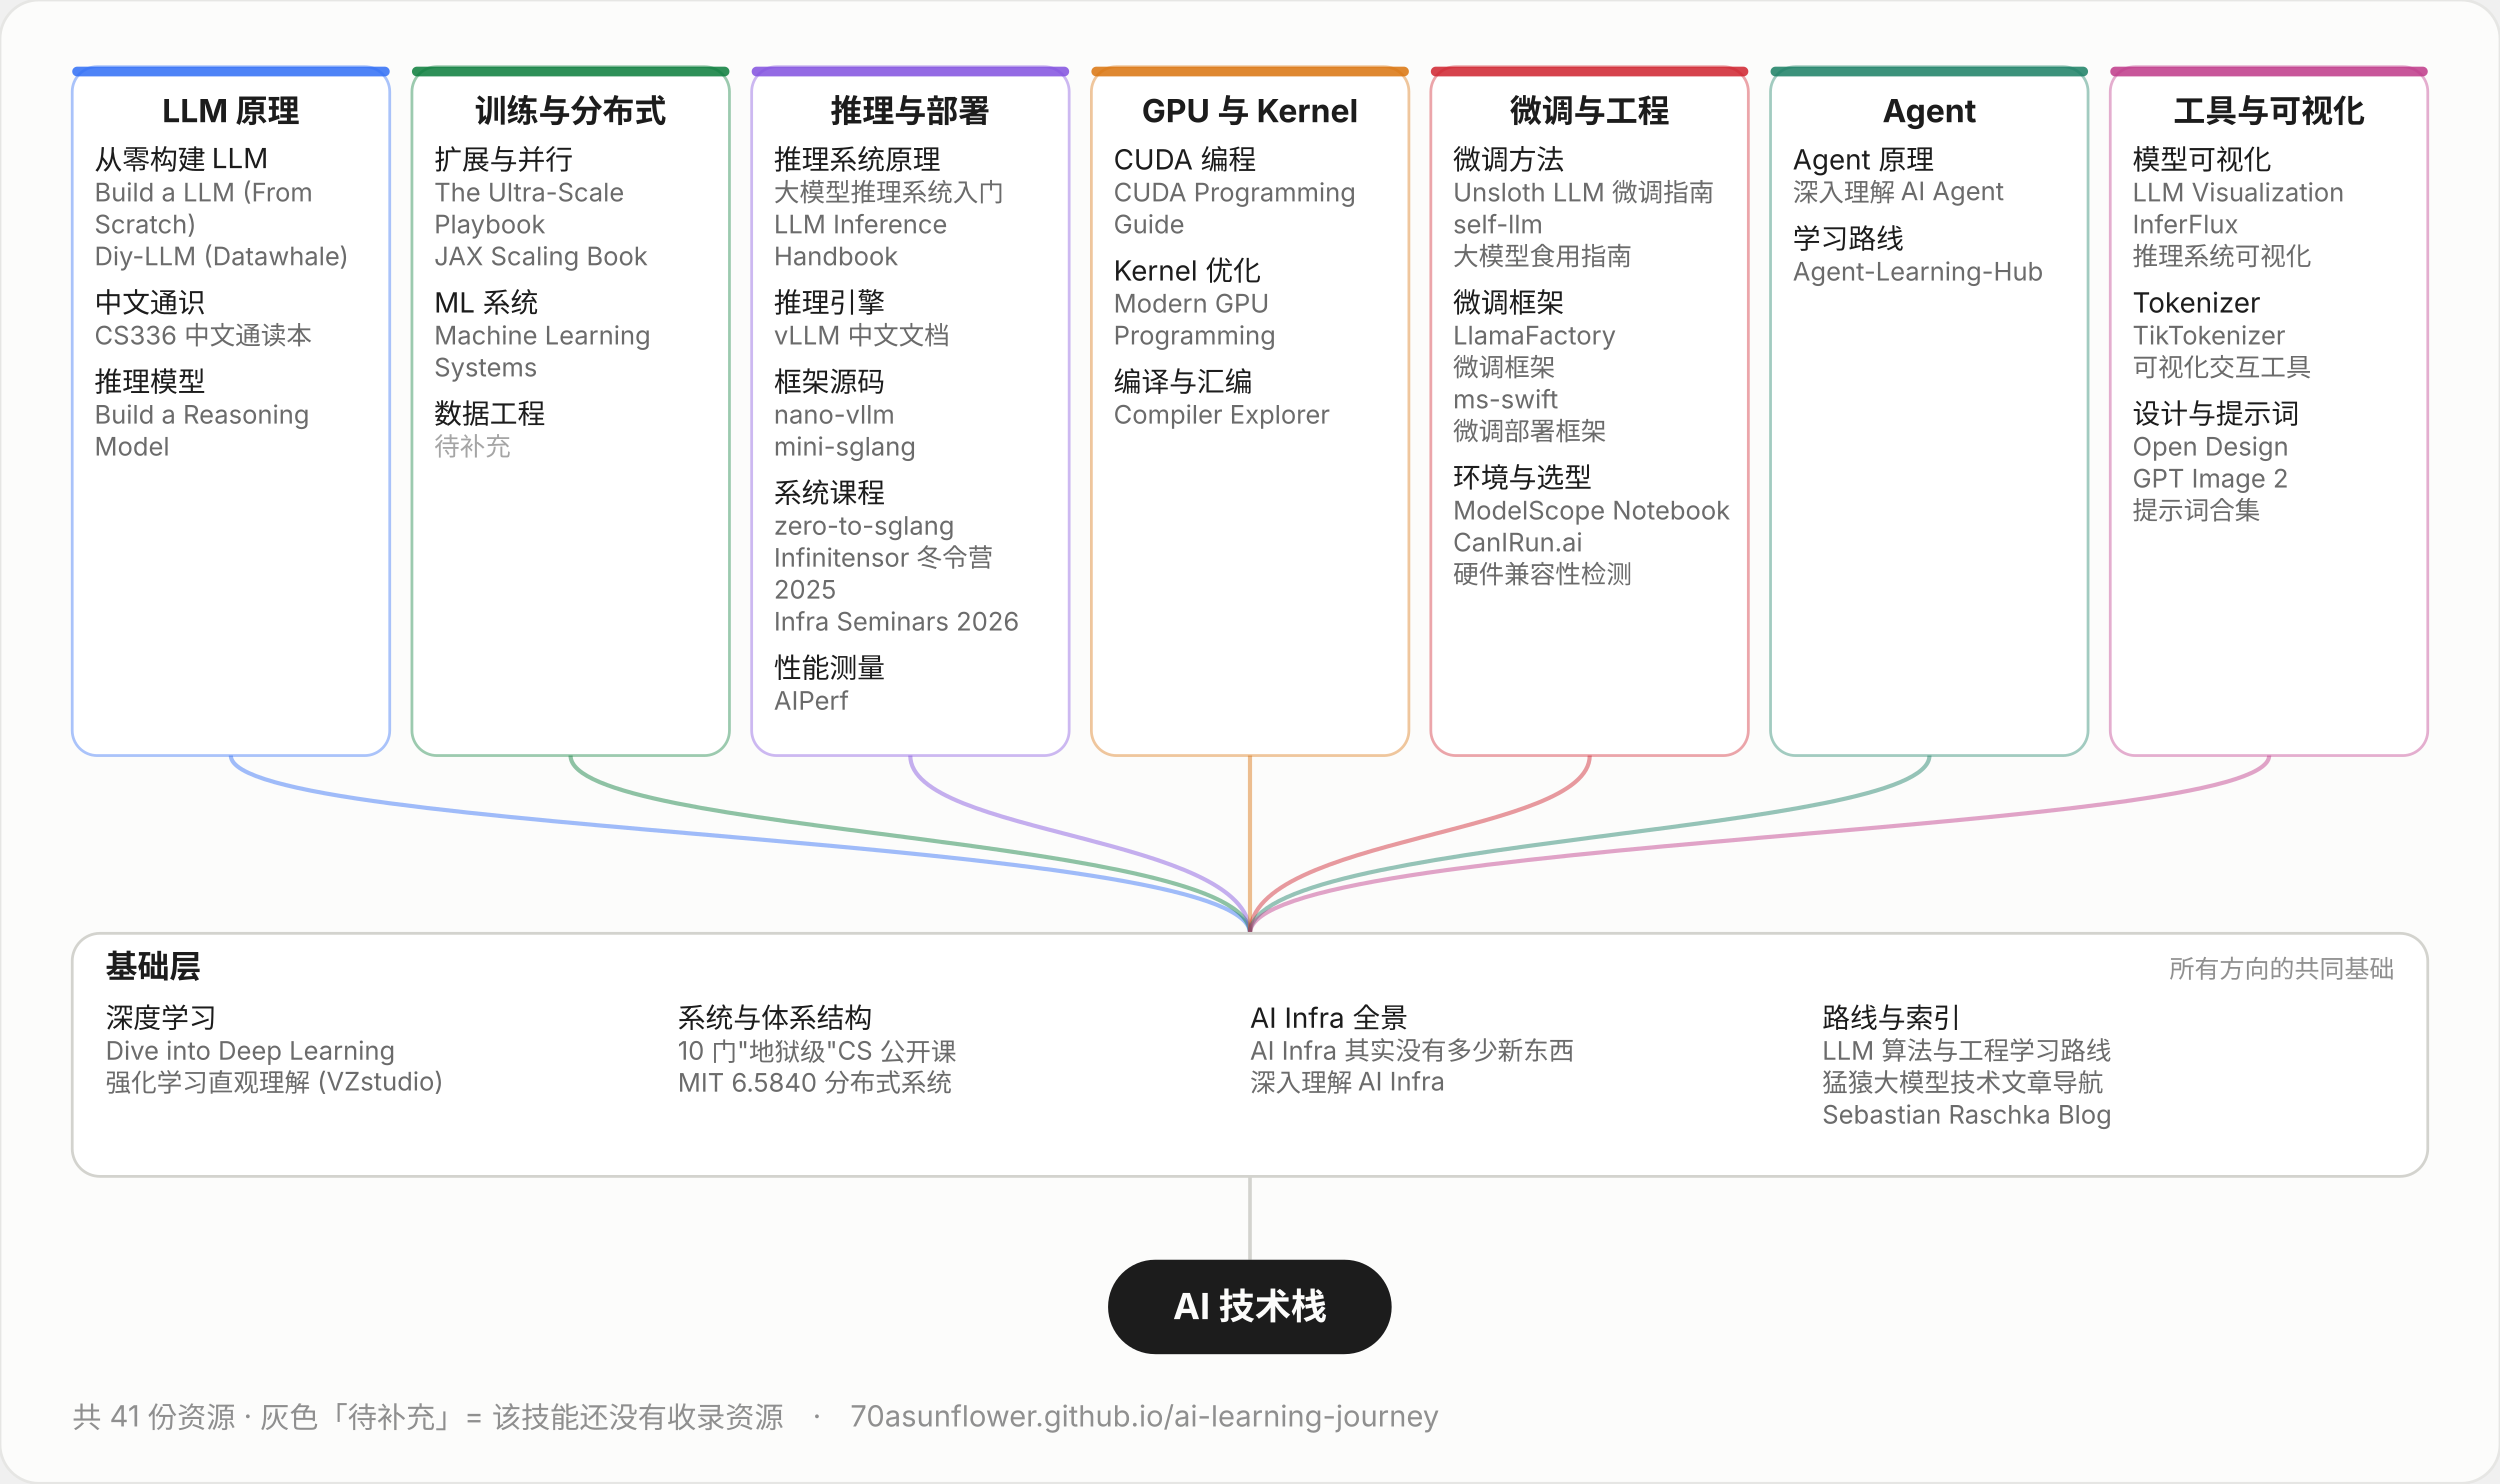
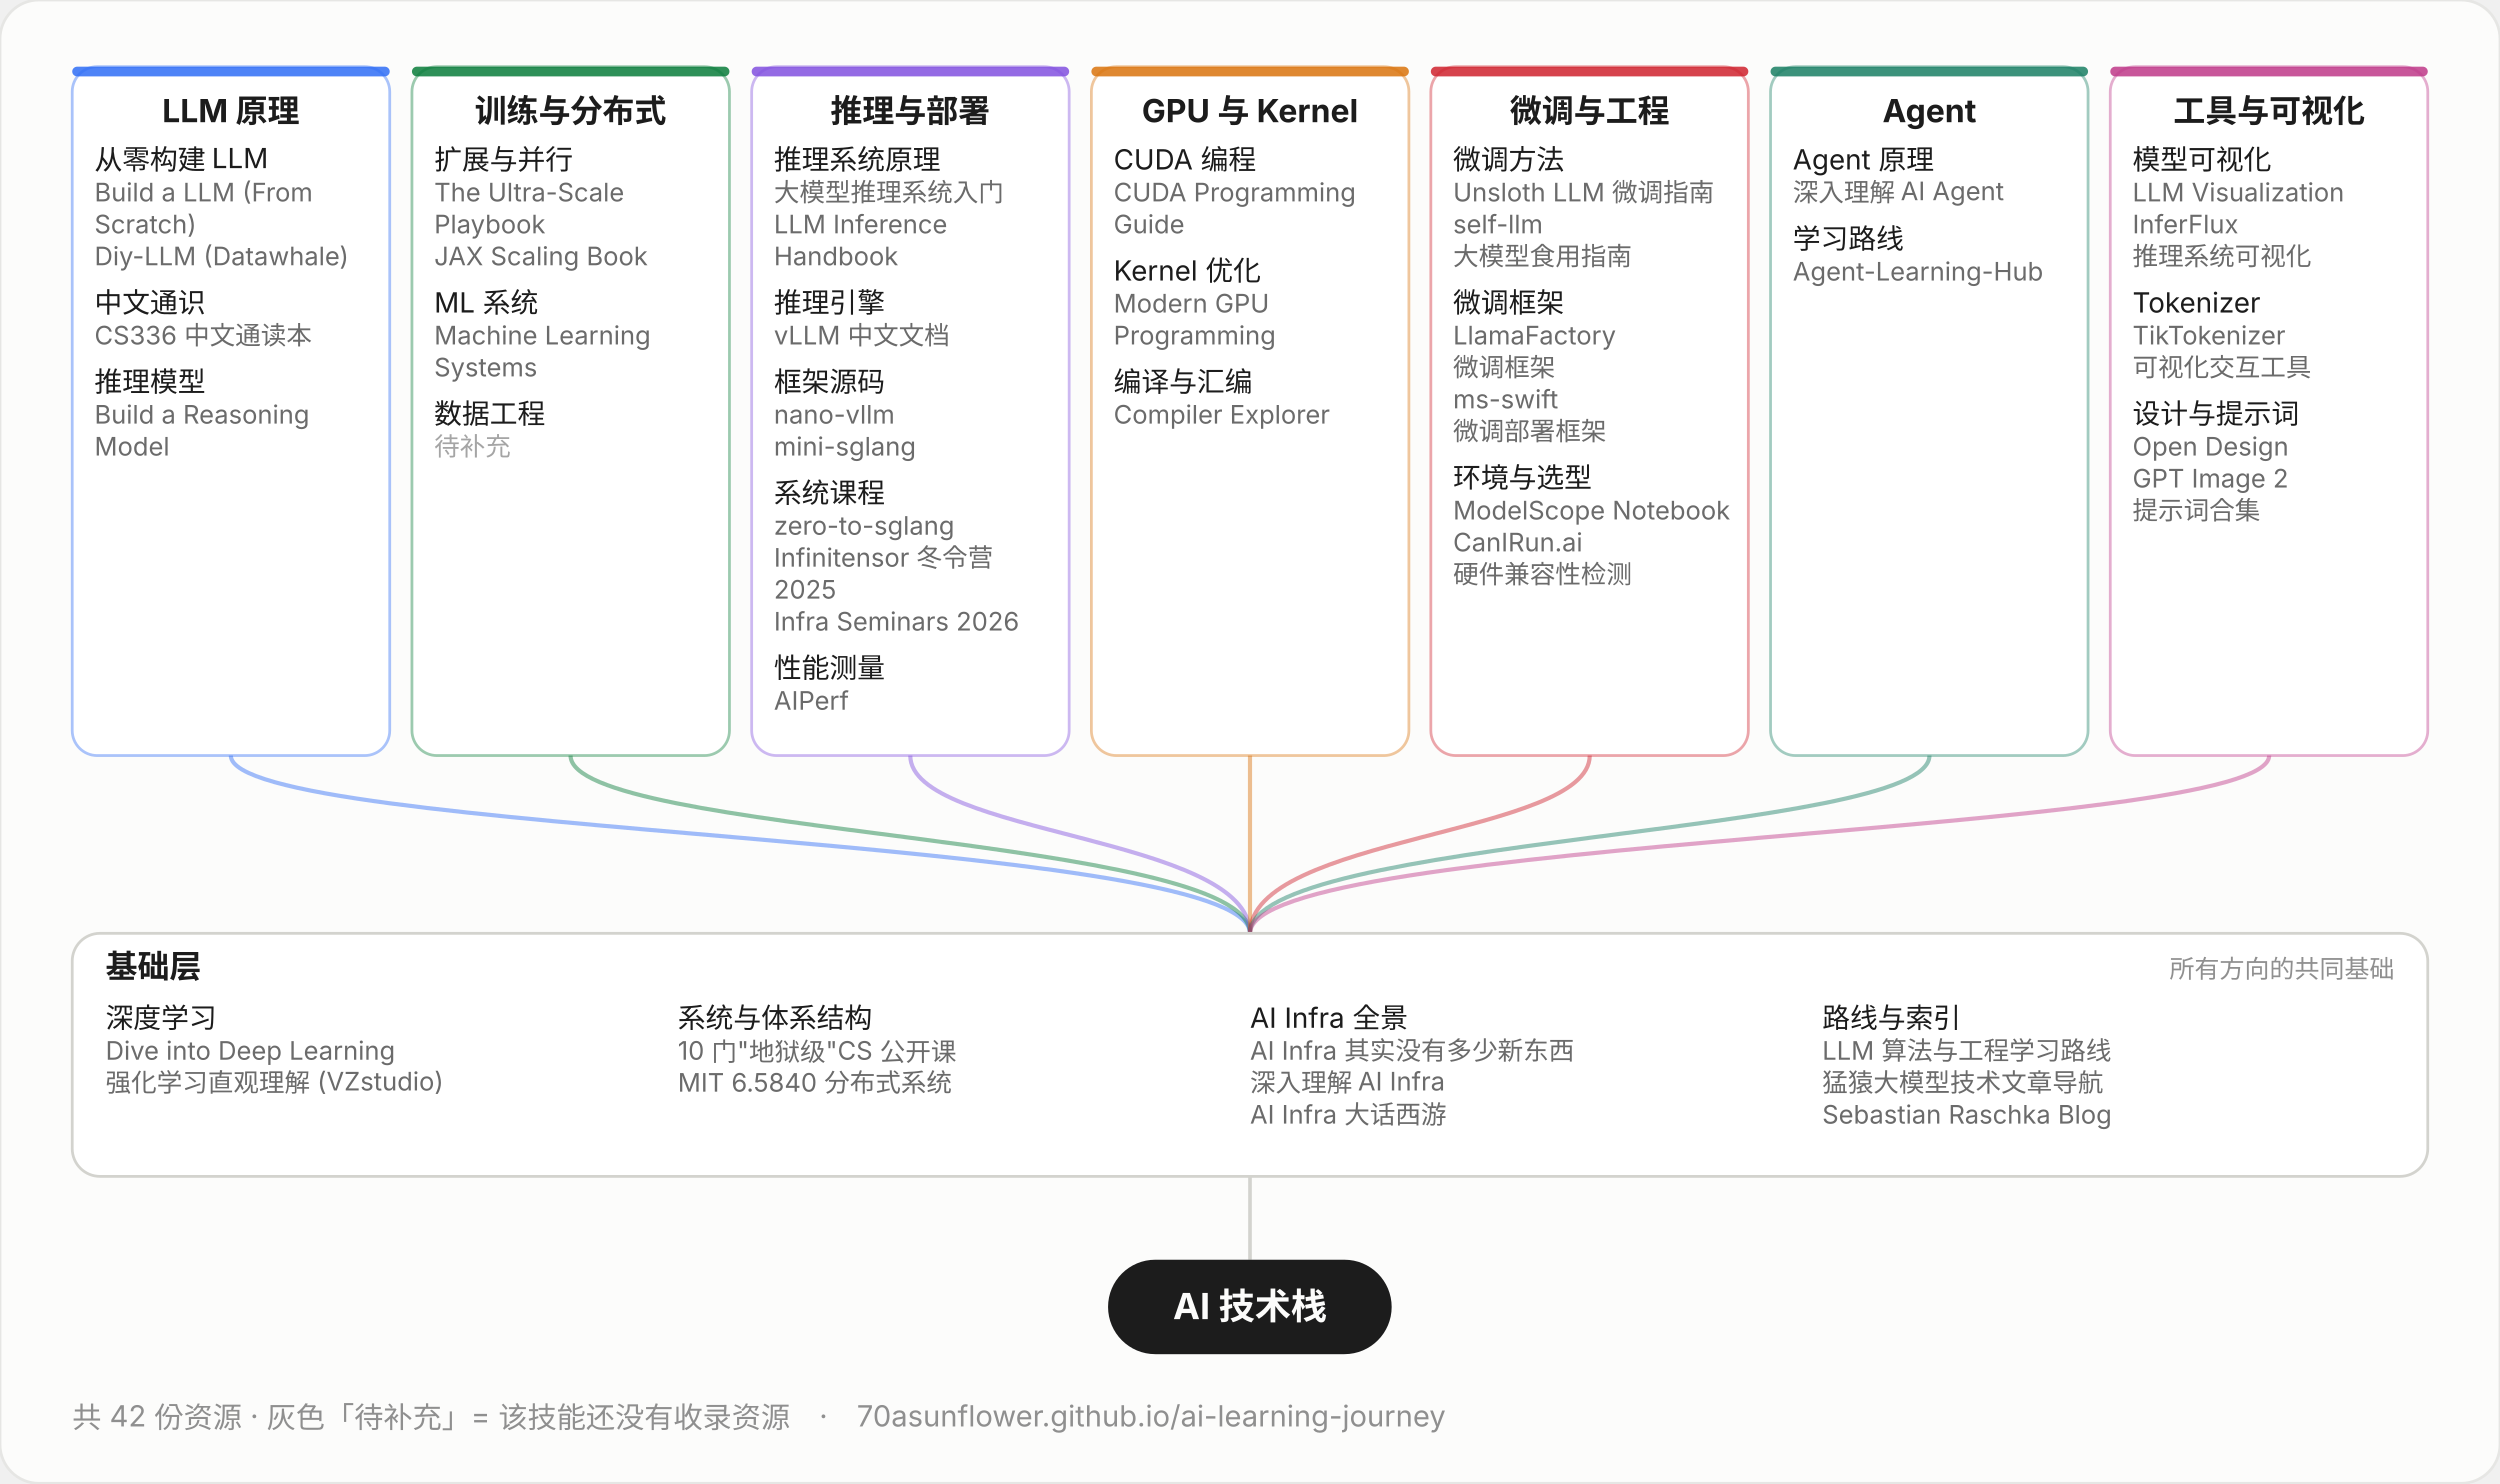
<svg xmlns="http://www.w3.org/2000/svg" width="900" height="534" viewBox="0 0 900 534" role="img" aria-label="技术栈树：基础技能在根部，向上分叉到各专业方向" font-family="-apple-system, BlinkMacSystemFont, 'Segoe UI', 'PingFang SC', 'Hiragino Sans GB', 'Microsoft YaHei', sans-serif">
  <rect width="900" height="534" rx="14" fill="#fcfcfb" stroke="#e6e6e4" />
  <text x="26" y="0" font-size="0" fill="none">.</text>
  <rect x="26.0" y="24" width="114.3" height="248" rx="9" fill="#ffffff" stroke="#2f6df6" stroke-opacity="0.40" />
  <rect x="26.0" y="24" width="114.3" height="3.5" rx="1.8" fill="#2f6df6" fill-opacity="0.85" />
  <text x="83.1" y="44" text-anchor="middle" font-size="11.5" font-weight="650" fill="#1c1c1c">LLM 原理</text>
  <text x="34.0" y="61" font-size="10.0" fill="#1c1c1c">从零构建 LLM</text>
  <text x="34.0" y="72.5" font-size="9.2" fill="#6b6b6b">Build a LLM (From</text>
  <text x="34.0" y="84.0" font-size="9.2" fill="#6b6b6b">Scratch)</text>
  <text x="34.0" y="95.5" font-size="9.2" fill="#6b6b6b">Diy-LLM (Datawhale)</text>
  <text x="34.0" y="112.5" font-size="10.0" fill="#1c1c1c">中文通识</text>
  <text x="34.0" y="124.0" font-size="9.2" fill="#6b6b6b">CS336 中文通读本</text>
  <text x="34.0" y="141.0" font-size="10.0" fill="#1c1c1c">推理模型</text>
  <text x="34.0" y="152.5" font-size="9.2" fill="#6b6b6b">Build a Reasoning</text>
  <text x="34.0" y="164.0" font-size="9.2" fill="#6b6b6b">Model</text>
  <rect x="148.3" y="24" width="114.3" height="248" rx="9" fill="#ffffff" stroke="#0a7d3b" stroke-opacity="0.40" />
  <rect x="148.3" y="24" width="114.3" height="3.5" rx="1.8" fill="#0a7d3b" fill-opacity="0.85" />
  <text x="205.4" y="44" text-anchor="middle" font-size="11.5" font-weight="650" fill="#1c1c1c">训练与分布式</text>
  <text x="156.3" y="61" font-size="10.0" fill="#1c1c1c">扩展与并行</text>
  <text x="156.3" y="72.5" font-size="9.2" fill="#6b6b6b">The Ultra-Scale</text>
  <text x="156.3" y="84.0" font-size="9.2" fill="#6b6b6b">Playbook</text>
  <text x="156.3" y="95.5" font-size="9.2" fill="#6b6b6b">JAX Scaling Book</text>
  <text x="156.3" y="112.5" font-size="10.0" fill="#1c1c1c">ML 系统</text>
  <text x="156.3" y="124.0" font-size="9.2" fill="#6b6b6b">Machine Learning</text>
  <text x="156.3" y="135.5" font-size="9.2" fill="#6b6b6b">Systems</text>
  <text x="156.3" y="152.5" font-size="10.0" fill="#1c1c1c">数据工程</text>
  <text x="156.3" y="164.0" font-size="9.2" fill="#8f8f8f" fill-opacity="0.8">待补充</text>
  <rect x="270.6" y="24" width="114.3" height="248" rx="9" fill="#ffffff" stroke="#8250df" stroke-opacity="0.40" />
  <rect x="270.6" y="24" width="114.3" height="3.5" rx="1.8" fill="#8250df" fill-opacity="0.85" />
  <text x="327.7" y="44" text-anchor="middle" font-size="11.5" font-weight="650" fill="#1c1c1c">推理与部署</text>
  <text x="278.6" y="61" font-size="10.0" fill="#1c1c1c">推理系统原理</text>
  <text x="278.6" y="72.5" font-size="9.2" fill="#6b6b6b">大模型推理系统入门</text>
  <text x="278.6" y="84.0" font-size="9.2" fill="#6b6b6b">LLM Inference</text>
  <text x="278.6" y="95.5" font-size="9.2" fill="#6b6b6b">Handbook</text>
  <text x="278.6" y="112.5" font-size="10.0" fill="#1c1c1c">推理引擎</text>
  <text x="278.6" y="124.0" font-size="9.2" fill="#6b6b6b">vLLM 中文文档</text>
  <text x="278.6" y="141.0" font-size="10.0" fill="#1c1c1c">框架源码</text>
  <text x="278.6" y="152.5" font-size="9.2" fill="#6b6b6b">nano-vllm</text>
  <text x="278.6" y="164.0" font-size="9.2" fill="#6b6b6b">mini-sglang</text>
  <text x="278.6" y="181.0" font-size="10.0" fill="#1c1c1c">系统课程</text>
  <text x="278.6" y="192.5" font-size="9.2" fill="#6b6b6b">zero-to-sglang</text>
  <text x="278.6" y="204.0" font-size="9.2" fill="#6b6b6b">Infinitensor 冬令营</text>
  <text x="278.6" y="215.5" font-size="9.2" fill="#6b6b6b">2025</text>
  <text x="278.6" y="227.0" font-size="9.2" fill="#6b6b6b">Infra Seminars 2026</text>
  <text x="278.6" y="244.0" font-size="10.0" fill="#1c1c1c">性能测量</text>
  <text x="278.6" y="255.5" font-size="9.2" fill="#6b6b6b">AIPerf</text>
  <rect x="392.9" y="24" width="114.3" height="248" rx="9" fill="#ffffff" stroke="#d9730d" stroke-opacity="0.40" />
  <rect x="392.9" y="24" width="114.3" height="3.5" rx="1.8" fill="#d9730d" fill-opacity="0.85" />
  <text x="450.0" y="44" text-anchor="middle" font-size="11.5" font-weight="650" fill="#1c1c1c">GPU 与 Kernel</text>
  <text x="400.9" y="61" font-size="10.0" fill="#1c1c1c">CUDA 编程</text>
  <text x="400.9" y="72.5" font-size="9.2" fill="#6b6b6b">CUDA Programming</text>
  <text x="400.9" y="84.0" font-size="9.2" fill="#6b6b6b">Guide</text>
  <text x="400.9" y="101.0" font-size="10.0" fill="#1c1c1c">Kernel 优化</text>
  <text x="400.9" y="112.5" font-size="9.2" fill="#6b6b6b">Modern GPU</text>
  <text x="400.9" y="124.0" font-size="9.2" fill="#6b6b6b">Programming</text>
  <text x="400.9" y="141.0" font-size="10.0" fill="#1c1c1c">编译与汇编</text>
  <text x="400.9" y="152.5" font-size="9.2" fill="#6b6b6b">Compiler Explorer</text>
  <rect x="515.1" y="24" width="114.3" height="248" rx="9" fill="#ffffff" stroke="#cf222e" stroke-opacity="0.40" />
  <rect x="515.1" y="24" width="114.3" height="3.5" rx="1.8" fill="#cf222e" fill-opacity="0.85" />
  <text x="572.3" y="44" text-anchor="middle" font-size="11.5" font-weight="650" fill="#1c1c1c">微调与工程</text>
  <text x="523.1" y="61" font-size="10.0" fill="#1c1c1c">微调方法</text>
  <text x="523.1" y="72.5" font-size="9.2" fill="#6b6b6b">Unsloth LLM 微调指南</text>
  <text x="523.1" y="84.0" font-size="9.2" fill="#6b6b6b">self-llm</text>
  <text x="523.1" y="95.5" font-size="9.2" fill="#6b6b6b">大模型食用指南</text>
  <text x="523.1" y="112.5" font-size="10.0" fill="#1c1c1c">微调框架</text>
  <text x="523.1" y="124.0" font-size="9.2" fill="#6b6b6b">LlamaFactory</text>
  <text x="523.1" y="135.5" font-size="9.2" fill="#6b6b6b">微调框架</text>
  <text x="523.1" y="147.0" font-size="9.2" fill="#6b6b6b">ms-swift</text>
  <text x="523.1" y="158.5" font-size="9.2" fill="#6b6b6b">微调部署框架</text>
  <text x="523.1" y="175.5" font-size="10.0" fill="#1c1c1c">环境与选型</text>
  <text x="523.1" y="187.0" font-size="9.2" fill="#6b6b6b">ModelScope Notebook</text>
  <text x="523.1" y="198.5" font-size="9.2" fill="#6b6b6b">CanIRun.ai</text>
  <text x="523.1" y="210.0" font-size="9.2" fill="#6b6b6b">硬件兼容性检测</text>
  <rect x="637.4" y="24" width="114.3" height="248" rx="9" fill="#ffffff" stroke="#1a7f64" stroke-opacity="0.40" />
  <rect x="637.4" y="24" width="114.3" height="3.5" rx="1.8" fill="#1a7f64" fill-opacity="0.85" />
  <text x="694.6" y="44" text-anchor="middle" font-size="11.5" font-weight="650" fill="#1c1c1c">Agent</text>
  <text x="645.4" y="61" font-size="10.0" fill="#1c1c1c">Agent 原理</text>
  <text x="645.4" y="72.5" font-size="9.2" fill="#6b6b6b">深入理解 AI Agent</text>
  <text x="645.4" y="89.5" font-size="10.0" fill="#1c1c1c">学习路线</text>
  <text x="645.4" y="101.0" font-size="9.2" fill="#6b6b6b">Agent-Learning-Hub</text>
  <rect x="759.7" y="24" width="114.3" height="248" rx="9" fill="#ffffff" stroke="#bf3989" stroke-opacity="0.40" />
  <rect x="759.7" y="24" width="114.3" height="3.5" rx="1.8" fill="#bf3989" fill-opacity="0.85" />
  <text x="816.9" y="44" text-anchor="middle" font-size="11.5" font-weight="650" fill="#1c1c1c">工具与可视化</text>
  <text x="767.7" y="61" font-size="10.0" fill="#1c1c1c">模型可视化</text>
  <text x="767.7" y="72.5" font-size="9.2" fill="#6b6b6b">LLM Visualization</text>
  <text x="767.7" y="84.0" font-size="9.2" fill="#6b6b6b">InferFlux</text>
  <text x="767.7" y="95.5" font-size="9.2" fill="#6b6b6b">推理系统可视化</text>
  <text x="767.7" y="112.5" font-size="10.0" fill="#1c1c1c">Tokenizer</text>
  <text x="767.7" y="124.0" font-size="9.2" fill="#6b6b6b">TikTokenizer</text>
  <text x="767.7" y="135.5" font-size="9.2" fill="#6b6b6b">可视化交互工具</text>
  <text x="767.7" y="152.5" font-size="10.0" fill="#1c1c1c">设计与提示词</text>
  <text x="767.7" y="164.0" font-size="9.2" fill="#6b6b6b">Open Design</text>
  <text x="767.7" y="175.5" font-size="9.2" fill="#6b6b6b">GPT Image 2</text>
  <text x="767.7" y="187.0" font-size="9.2" fill="#6b6b6b">提示词合集</text>
  <path d="M450.0 336 C450.0 300.8 83.1 300.8 83.1 272" fill="none" stroke="#2f6df6" stroke-opacity="0.45" stroke-width="1.5" />
  <path d="M450.0 336 C450.0 300.8 205.4 300.8 205.4 272" fill="none" stroke="#0a7d3b" stroke-opacity="0.45" stroke-width="1.5" />
  <path d="M450.0 336 C450.0 300.8 327.7 300.8 327.7 272" fill="none" stroke="#8250df" stroke-opacity="0.45" stroke-width="1.5" />
  <path d="M450.0 336 C450.0 300.8 450.0 300.8 450.0 272" fill="none" stroke="#d9730d" stroke-opacity="0.45" stroke-width="1.5" />
  <path d="M450.0 336 C450.0 300.8 572.3 300.8 572.3 272" fill="none" stroke="#cf222e" stroke-opacity="0.45" stroke-width="1.5" />
  <path d="M450.0 336 C450.0 300.8 694.6 300.8 694.6 272" fill="none" stroke="#1a7f64" stroke-opacity="0.45" stroke-width="1.5" />
  <path d="M450.0 336 C450.0 300.8 816.9 300.8 816.9 272" fill="none" stroke="#bf3989" stroke-opacity="0.45" stroke-width="1.5" />
  <rect x="26" y="336" width="848" height="87.5" rx="10" fill="#ffffff" stroke="#d3d3ce" />
  <text x="38" y="352" font-size="11.5" font-weight="650" fill="#1c1c1c">基础层</text>
  <text x="862" y="352" text-anchor="end" font-size="9" fill="#8f8f8f">所有方向的共同基础</text>
  <text x="38.0" y="370" font-size="10.0" fill="#1c1c1c">深度学习</text>
  <text x="38.0" y="381.5" font-size="9.2" fill="#6b6b6b">Dive into Deep Learning</text>
  <text x="38.0" y="393.0" font-size="9.2" fill="#6b6b6b">强化学习直观理解 (VZstudio)</text>
  <text x="244.0" y="370" font-size="10.0" fill="#1c1c1c">系统与体系结构</text>
  <text x="244.0" y="381.5" font-size="9.2" fill="#6b6b6b">10 门"地狱级"CS 公开课</text>
  <text x="244.0" y="393.0" font-size="9.2" fill="#6b6b6b">MIT 6.5840 分布式系统</text>
  <text x="450.0" y="370" font-size="10.0" fill="#1c1c1c">AI Infra 全景</text>
  <text x="450.0" y="381.5" font-size="9.2" fill="#6b6b6b">AI Infra 其实没有多少新东西</text>
  <text x="450.0" y="393.0" font-size="9.2" fill="#6b6b6b">深入理解 AI Infra</text>
+   <text x="450.0" y="404.5" font-size="9.2" fill="#6b6b6b">AI Infra 大话西游</text>
  <text x="656.0" y="370" font-size="10.0" fill="#1c1c1c">路线与索引</text>
  <text x="656.0" y="381.5" font-size="9.2" fill="#6b6b6b">LLM 算法与工程学习路线</text>
  <text x="656.0" y="393.0" font-size="9.2" fill="#6b6b6b">猛猿大模型技术文章导航</text>
  <text x="656.0" y="404.5" font-size="9.2" fill="#6b6b6b">Sebastian Raschka Blog</text>
  <line x1="450.0" y1="453.5" x2="450.0" y2="423.5" stroke="#d3d3ce" stroke-width="1.3" />
  <rect x="398.9" y="453.5" width="102.1" height="34" rx="17.0" fill="#1c1c1c" />
  <text x="450.0" y="474.9" text-anchor="middle" font-size="13" font-weight="700" fill="#fcfcfb">AI 技术栈</text>
-   <text x="26" y="514" font-size="10.5" fill="#8f8f8f">共 41 份资源 · 灰色「待补充」= 该技能还没有收录资源　·　70asunflower.github.io/ai-learning-journey</text>
+   <text x="26" y="514" font-size="10.5" fill="#8f8f8f">共 42 份资源 · 灰色「待补充」= 该技能还没有收录资源　·　70asunflower.github.io/ai-learning-journey</text>
</svg>
